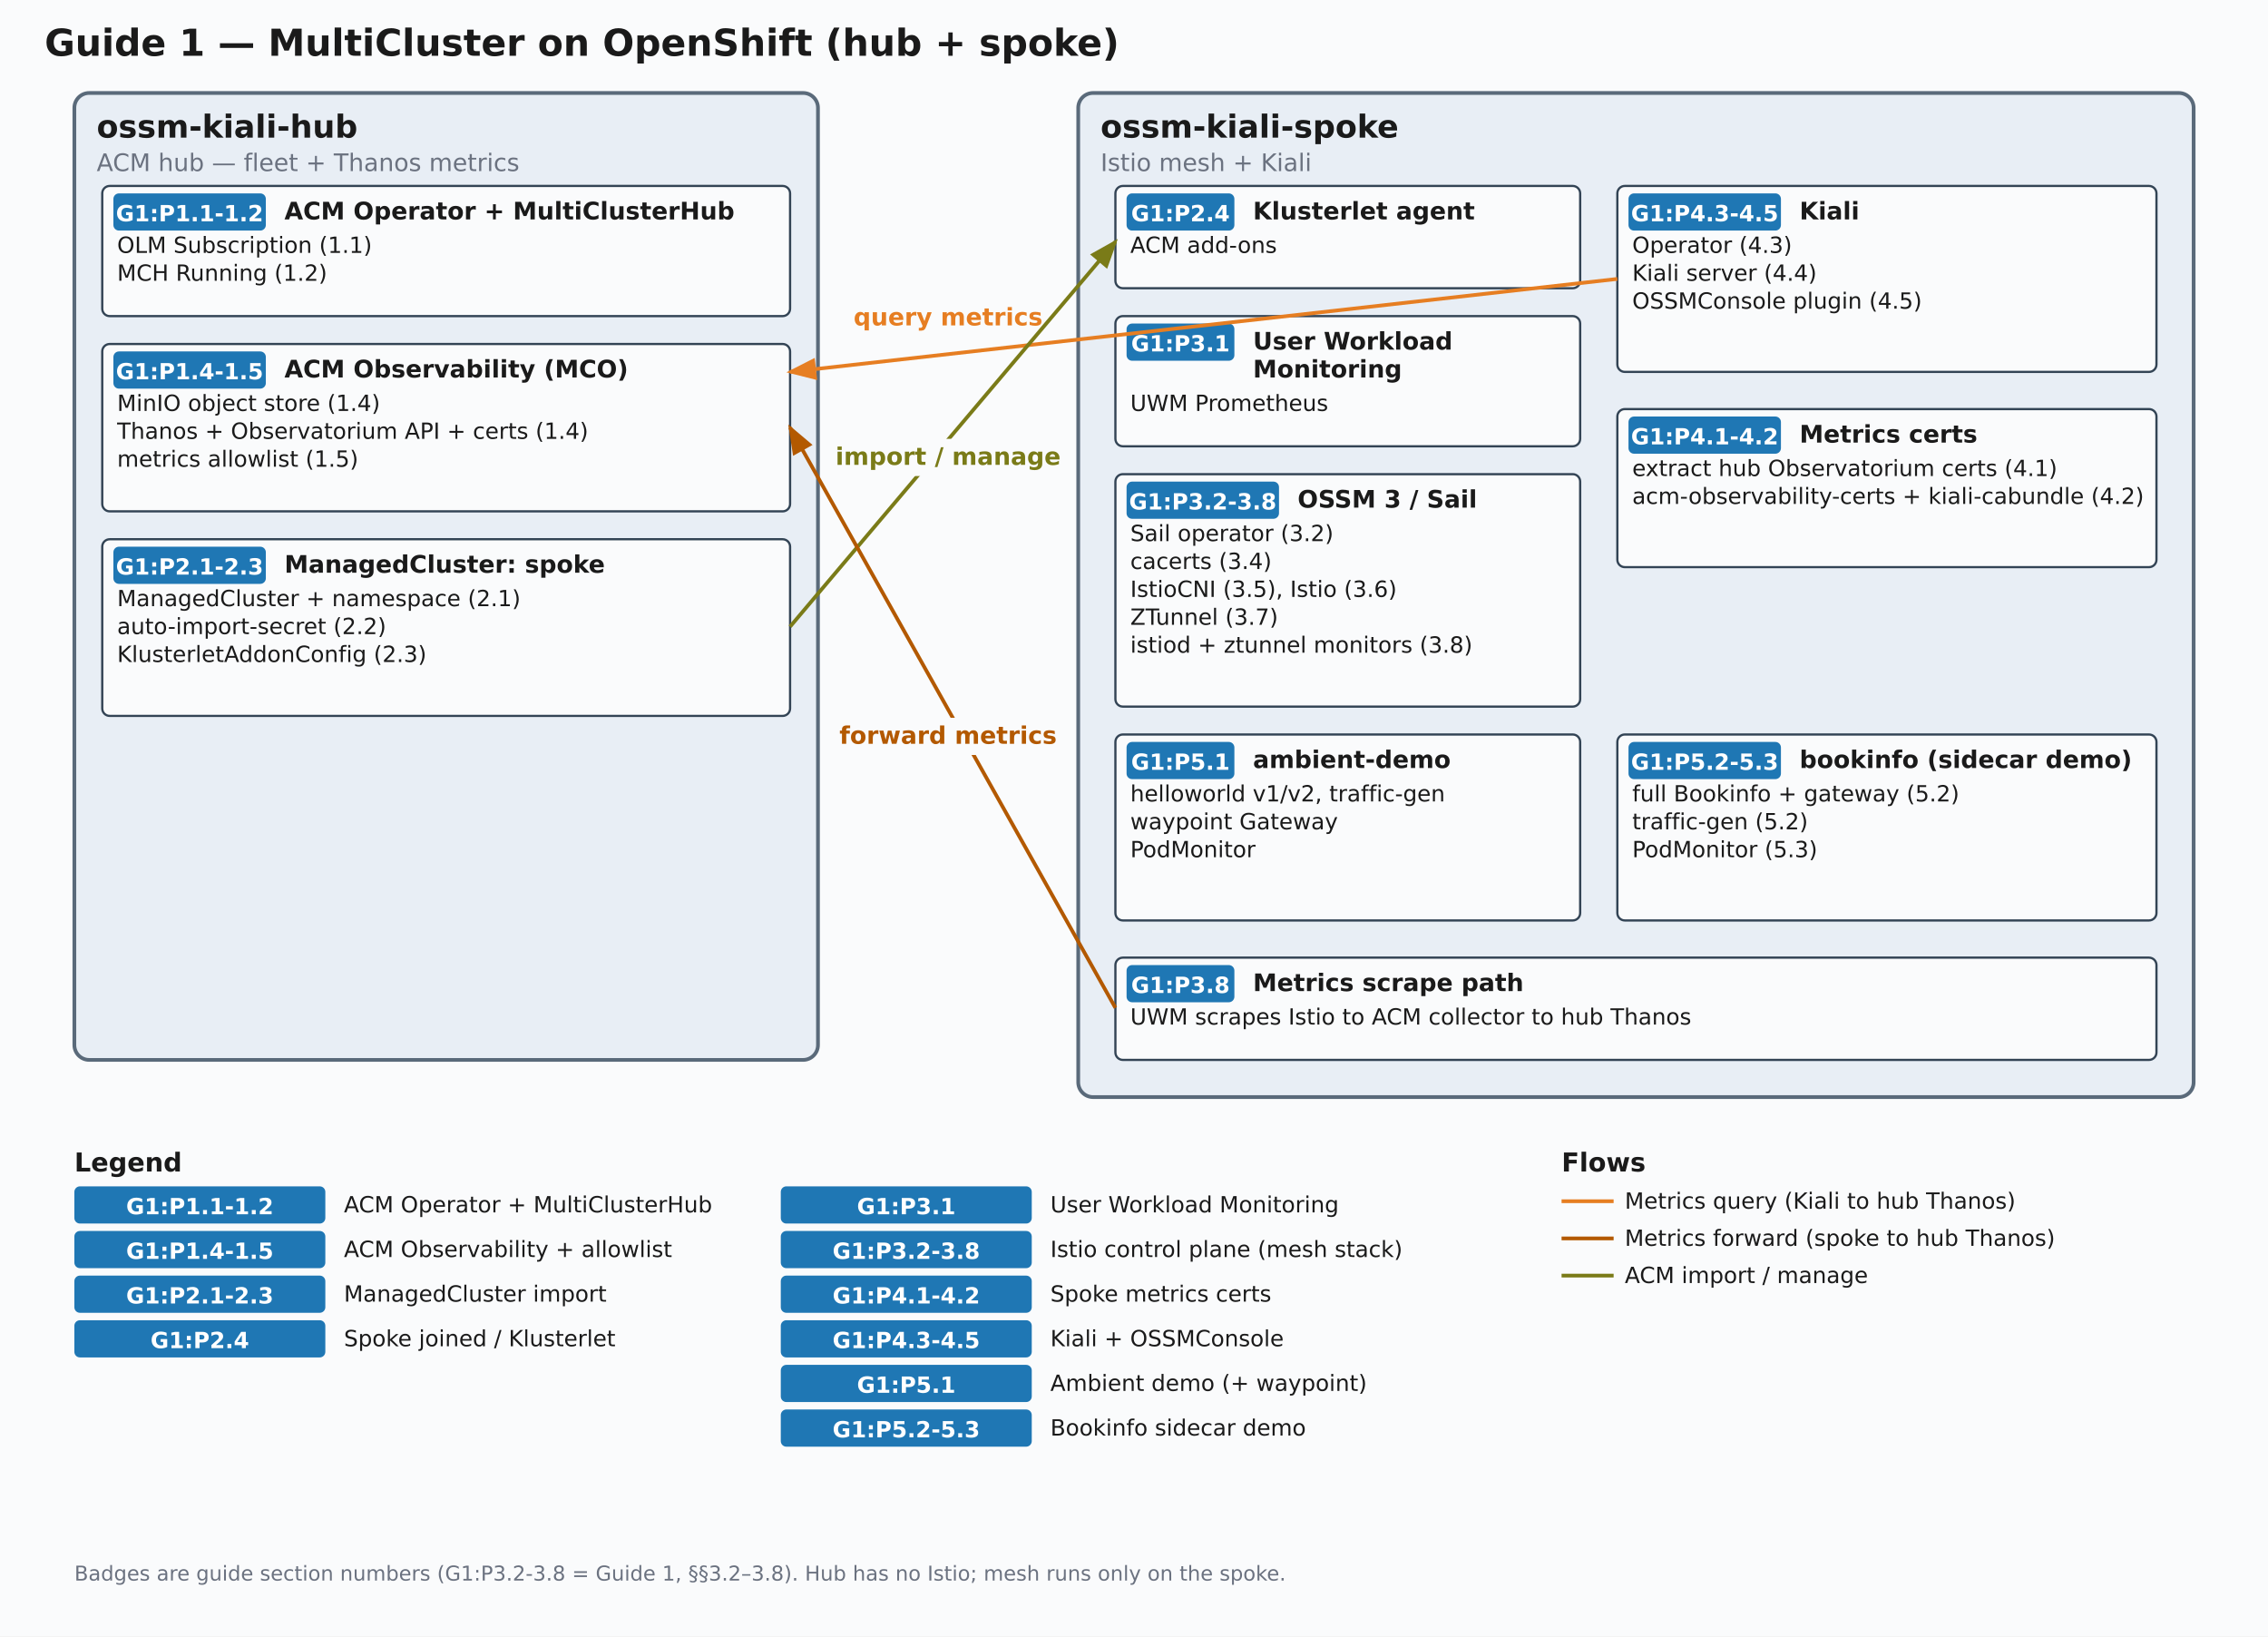
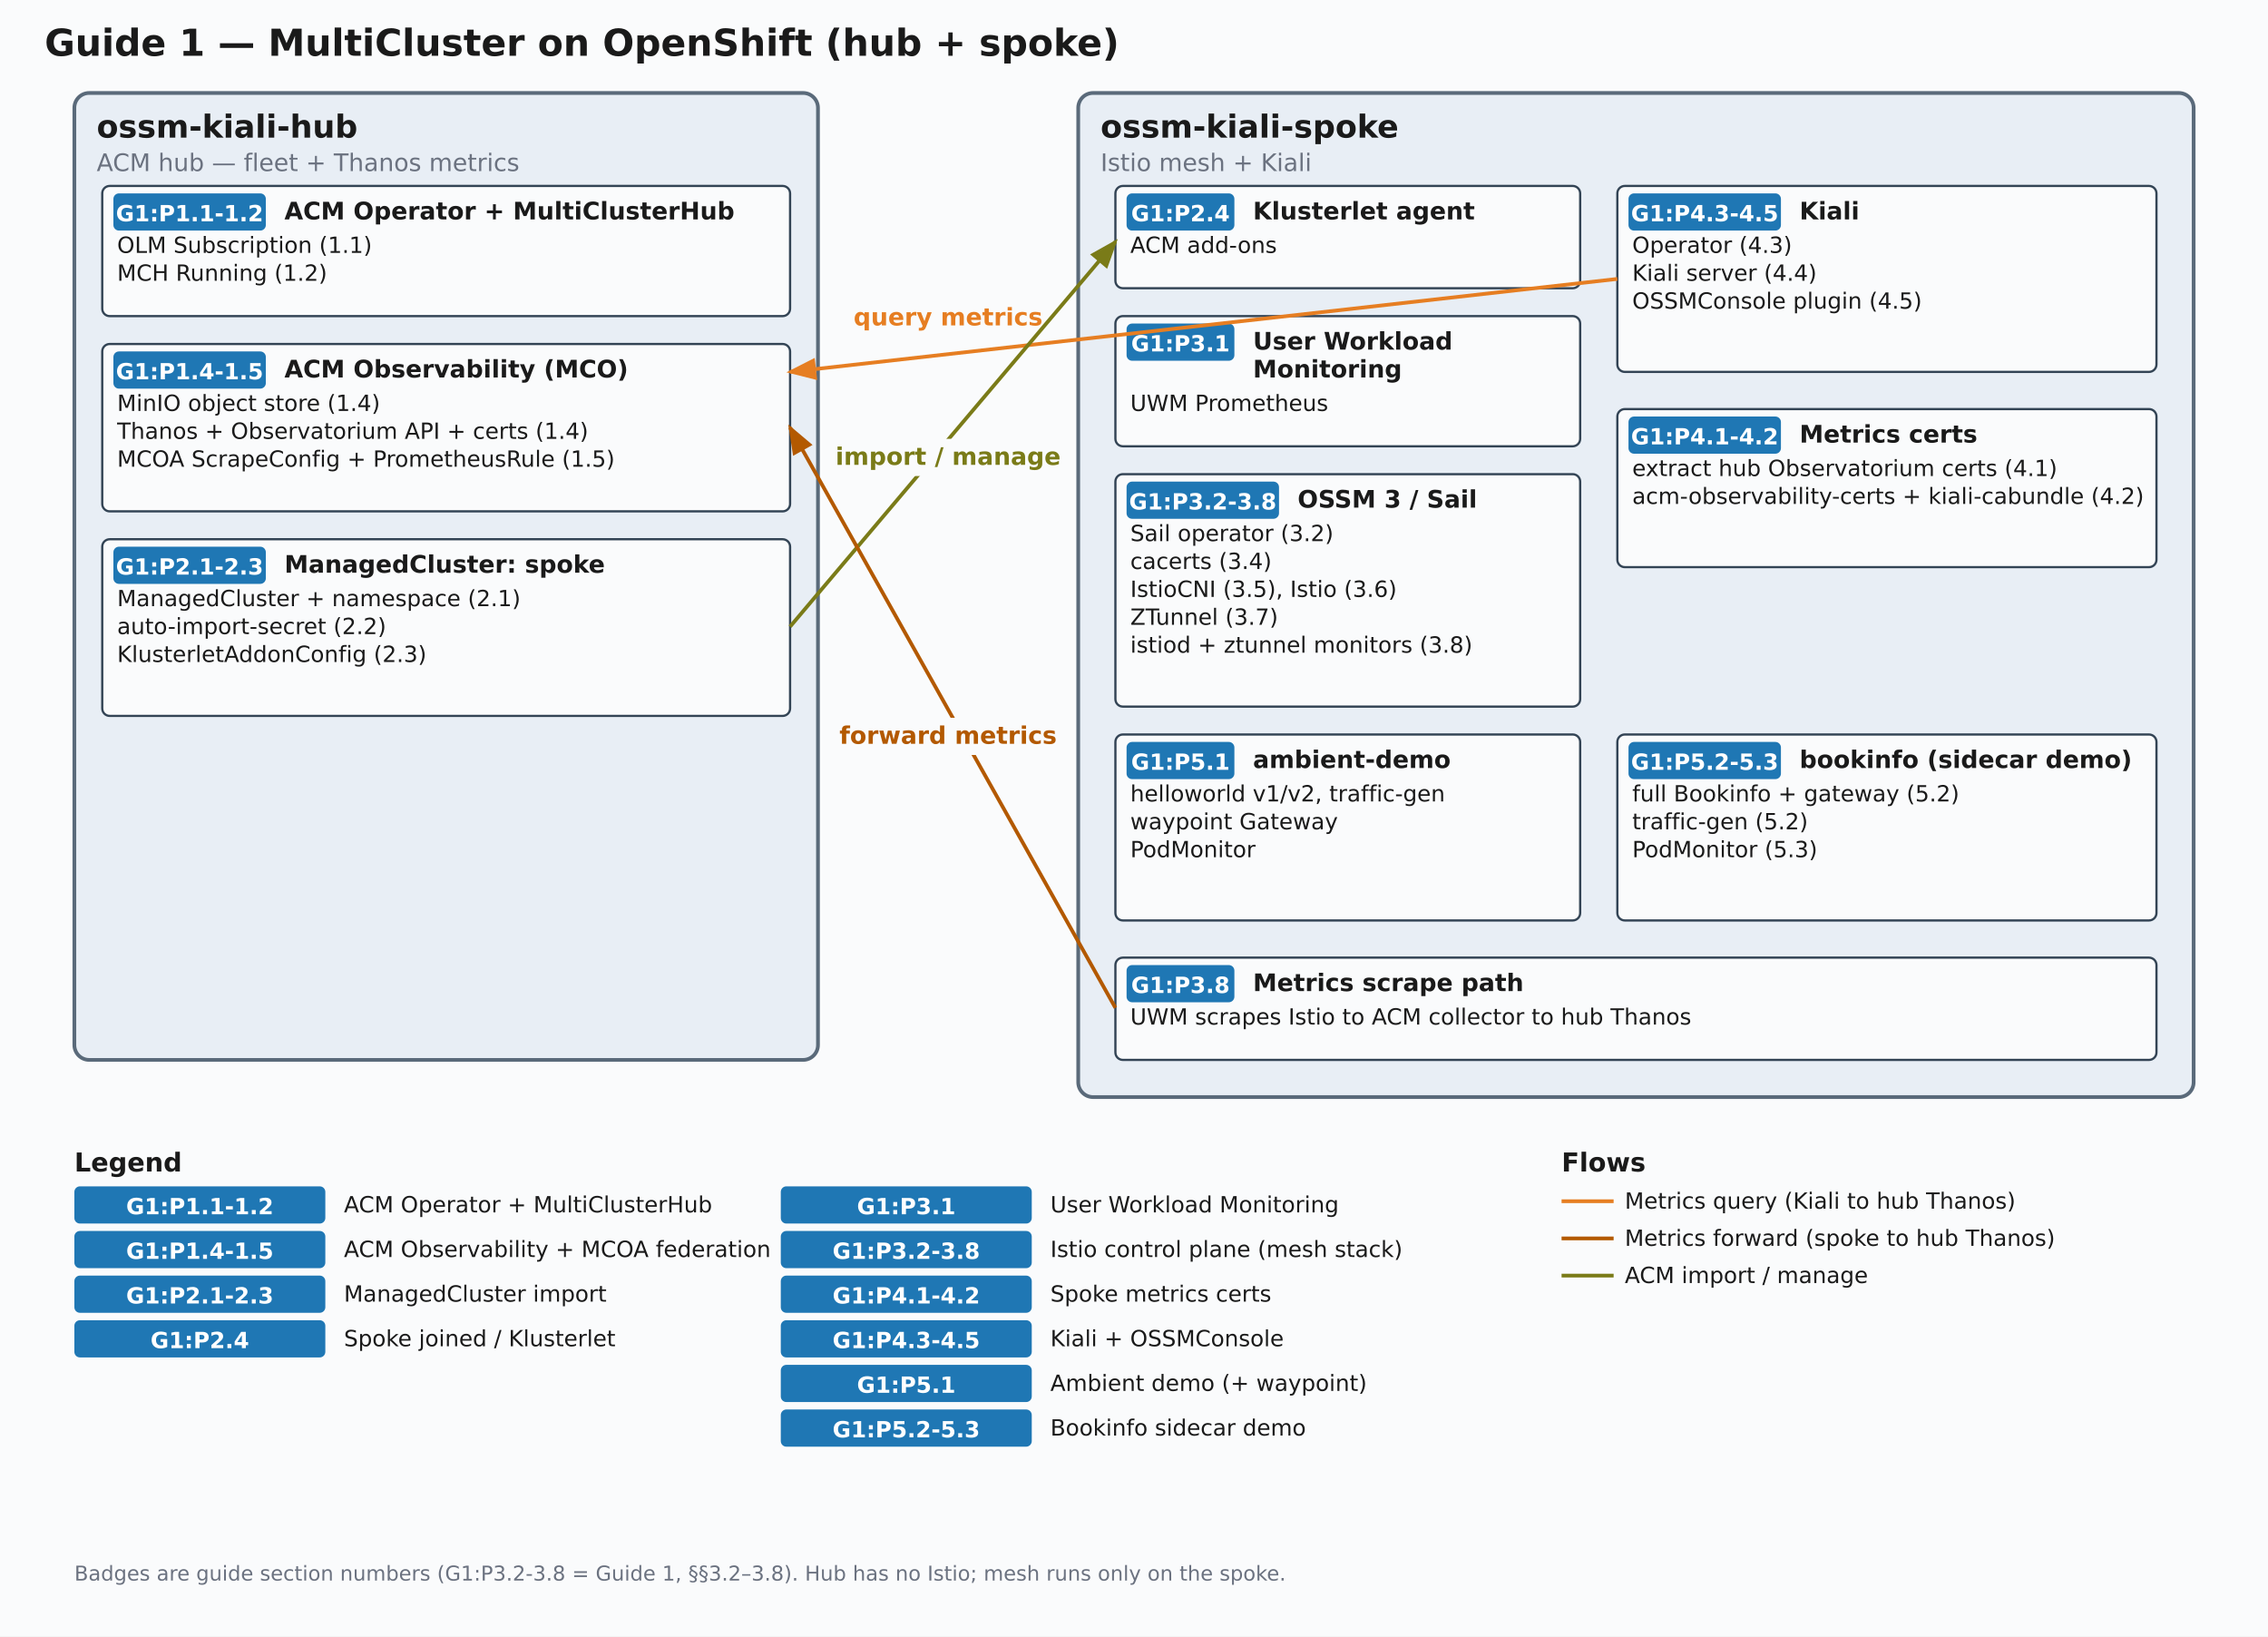
<svg xmlns="http://www.w3.org/2000/svg" width="1220" height="880" viewBox="0 0 1220 880">
  <rect width="100%" height="100%" fill="#fafbfc" />
  <text x="24" y="30" font-size="20" font-weight="bold" font-family="DejaVu Sans, Liberation Sans, Arial, sans-serif" fill="#1a1a1a">Guide 1 — MultiCluster on OpenShift (hub + spoke)</text>
  <rect x="40" y="50" width="400" height="520" rx="8" fill="#e8eef5" stroke="#5a6a7a" stroke-width="2" opacity="1.0" />
  <text x="52" y="74" font-size="17" font-weight="bold" fill="#1a1a1a" text-anchor="start" font-family="DejaVu Sans, Liberation Sans, Arial, sans-serif">ossm-kiali-hub</text>
  <text x="52" y="92" font-size="13" font-weight="normal" fill="#6b7280" text-anchor="start" font-family="DejaVu Sans, Liberation Sans, Arial, sans-serif">ACM hub — fleet + Thanos metrics</text>
  <rect x="580" y="50" width="600" height="540" rx="8" fill="#e8eef5" stroke="#5a6a7a" stroke-width="2" opacity="1.0" />
  <text x="592" y="74" font-size="17" font-weight="bold" fill="#1a1a1a" text-anchor="start" font-family="DejaVu Sans, Liberation Sans, Arial, sans-serif">ossm-kiali-spoke</text>
  <text x="592" y="92" font-size="13" font-weight="normal" fill="#6b7280" text-anchor="start" font-family="DejaVu Sans, Liberation Sans, Arial, sans-serif">Istio mesh + Kiali</text>
  <rect x="55" y="100" width="370" height="70" rx="4" fill="#fafbfc" stroke="#334455" stroke-width="1.2" opacity="1.0" />
  <rect x="61" y="104" width="82.0" height="20" rx="3" fill="#1f77b4" stroke="#1f77b4" stroke-width="0" opacity="1.0" />
  <text x="102.0" y="119" font-size="12" font-weight="bold" fill="#ffffff" text-anchor="middle" font-family="DejaVu Sans, Liberation Sans, Arial, sans-serif">G1:P1.1-1.2</text>
  <text x="153.0" y="118" font-size="13" font-weight="bold" fill="#1a1a1a" text-anchor="start" font-family="DejaVu Sans, Liberation Sans, Arial, sans-serif">ACM Operator + MultiClusterHub</text>
  <text x="63" y="136" font-size="12" font-weight="normal" fill="#1a1a1a" text-anchor="start" font-family="DejaVu Sans, Liberation Sans, Arial, sans-serif">OLM Subscription (1.1)</text>
  <text x="63" y="151" font-size="12" font-weight="normal" fill="#1a1a1a" text-anchor="start" font-family="DejaVu Sans, Liberation Sans, Arial, sans-serif">MCH Running (1.2)</text>
  <rect x="55" y="185" width="370" height="90" rx="4" fill="#fafbfc" stroke="#334455" stroke-width="1.2" opacity="1.0" />
  <rect x="61" y="189" width="82.0" height="20" rx="3" fill="#1f77b4" stroke="#1f77b4" stroke-width="0" opacity="1.0" />
  <text x="102.0" y="204" font-size="12" font-weight="bold" fill="#ffffff" text-anchor="middle" font-family="DejaVu Sans, Liberation Sans, Arial, sans-serif">G1:P1.4-1.5</text>
  <text x="153.0" y="203" font-size="13" font-weight="bold" fill="#1a1a1a" text-anchor="start" font-family="DejaVu Sans, Liberation Sans, Arial, sans-serif">ACM Observability (MCO)</text>
  <text x="63" y="221" font-size="12" font-weight="normal" fill="#1a1a1a" text-anchor="start" font-family="DejaVu Sans, Liberation Sans, Arial, sans-serif">MinIO object store (1.4)</text>
  <text x="63" y="236" font-size="12" font-weight="normal" fill="#1a1a1a" text-anchor="start" font-family="DejaVu Sans, Liberation Sans, Arial, sans-serif">Thanos + Observatorium API + certs (1.4)</text>
-   <text x="63" y="251" font-size="12" font-weight="normal" fill="#1a1a1a" text-anchor="start" font-family="DejaVu Sans, Liberation Sans, Arial, sans-serif">metrics allowlist (1.5)</text>
+   <text x="63" y="251" font-size="12" font-weight="normal" fill="#1a1a1a" text-anchor="start" font-family="DejaVu Sans, Liberation Sans, Arial, sans-serif">MCOA ScrapeConfig + PrometheusRule (1.5)</text>
  <rect x="55" y="290" width="370" height="95" rx="4" fill="#fafbfc" stroke="#334455" stroke-width="1.2" opacity="1.0" />
  <rect x="61" y="294" width="82.0" height="20" rx="3" fill="#1f77b4" stroke="#1f77b4" stroke-width="0" opacity="1.0" />
  <text x="102.0" y="309" font-size="12" font-weight="bold" fill="#ffffff" text-anchor="middle" font-family="DejaVu Sans, Liberation Sans, Arial, sans-serif">G1:P2.1-2.3</text>
  <text x="153.0" y="308" font-size="13" font-weight="bold" fill="#1a1a1a" text-anchor="start" font-family="DejaVu Sans, Liberation Sans, Arial, sans-serif">ManagedCluster: spoke</text>
  <text x="63" y="326" font-size="12" font-weight="normal" fill="#1a1a1a" text-anchor="start" font-family="DejaVu Sans, Liberation Sans, Arial, sans-serif">ManagedCluster + namespace (2.1)</text>
  <text x="63" y="341" font-size="12" font-weight="normal" fill="#1a1a1a" text-anchor="start" font-family="DejaVu Sans, Liberation Sans, Arial, sans-serif">auto-import-secret (2.2)</text>
  <text x="63" y="356" font-size="12" font-weight="normal" fill="#1a1a1a" text-anchor="start" font-family="DejaVu Sans, Liberation Sans, Arial, sans-serif">KlusterletAddonConfig (2.3)</text>
  <rect x="600" y="100" width="250" height="55" rx="4" fill="#fafbfc" stroke="#334455" stroke-width="1.2" opacity="1.0" />
  <rect x="606" y="104" width="58.0" height="20" rx="3" fill="#1f77b4" stroke="#1f77b4" stroke-width="0" opacity="1.0" />
  <text x="635.0" y="119" font-size="12" font-weight="bold" fill="#ffffff" text-anchor="middle" font-family="DejaVu Sans, Liberation Sans, Arial, sans-serif">G1:P2.4</text>
  <text x="674.0" y="118" font-size="13" font-weight="bold" fill="#1a1a1a" text-anchor="start" font-family="DejaVu Sans, Liberation Sans, Arial, sans-serif">Klusterlet agent</text>
  <text x="608" y="136" font-size="12" font-weight="normal" fill="#1a1a1a" text-anchor="start" font-family="DejaVu Sans, Liberation Sans, Arial, sans-serif">ACM add-ons</text>
  <rect x="600" y="170" width="250" height="70" rx="4" fill="#fafbfc" stroke="#334455" stroke-width="1.2" opacity="1.0" />
  <rect x="606" y="174" width="58.0" height="20" rx="3" fill="#1f77b4" stroke="#1f77b4" stroke-width="0" opacity="1.0" />
  <text x="635.0" y="189" font-size="12" font-weight="bold" fill="#ffffff" text-anchor="middle" font-family="DejaVu Sans, Liberation Sans, Arial, sans-serif">G1:P3.1</text>
  <text x="674.0" y="188" font-size="13" font-weight="bold" fill="#1a1a1a" text-anchor="start" font-family="DejaVu Sans, Liberation Sans, Arial, sans-serif">User Workload</text>
  <text x="674.0" y="203" font-size="13" font-weight="bold" fill="#1a1a1a" text-anchor="start" font-family="DejaVu Sans, Liberation Sans, Arial, sans-serif">Monitoring</text>
  <text x="608" y="221" font-size="12" font-weight="normal" fill="#1a1a1a" text-anchor="start" font-family="DejaVu Sans, Liberation Sans, Arial, sans-serif">UWM Prometheus</text>
  <rect x="600" y="255" width="250" height="125" rx="4" fill="#fafbfc" stroke="#334455" stroke-width="1.2" opacity="1.0" />
  <rect x="606" y="259" width="82.0" height="20" rx="3" fill="#1f77b4" stroke="#1f77b4" stroke-width="0" opacity="1.0" />
  <text x="647.0" y="274" font-size="12" font-weight="bold" fill="#ffffff" text-anchor="middle" font-family="DejaVu Sans, Liberation Sans, Arial, sans-serif">G1:P3.2-3.8</text>
  <text x="698.0" y="273" font-size="13" font-weight="bold" fill="#1a1a1a" text-anchor="start" font-family="DejaVu Sans, Liberation Sans, Arial, sans-serif">OSSM 3 / Sail</text>
  <text x="608" y="291" font-size="12" font-weight="normal" fill="#1a1a1a" text-anchor="start" font-family="DejaVu Sans, Liberation Sans, Arial, sans-serif">Sail operator (3.2)</text>
  <text x="608" y="306" font-size="12" font-weight="normal" fill="#1a1a1a" text-anchor="start" font-family="DejaVu Sans, Liberation Sans, Arial, sans-serif">cacerts (3.4)</text>
  <text x="608" y="321" font-size="12" font-weight="normal" fill="#1a1a1a" text-anchor="start" font-family="DejaVu Sans, Liberation Sans, Arial, sans-serif">IstioCNI (3.5), Istio (3.6)</text>
  <text x="608" y="336" font-size="12" font-weight="normal" fill="#1a1a1a" text-anchor="start" font-family="DejaVu Sans, Liberation Sans, Arial, sans-serif">ZTunnel (3.7)</text>
  <text x="608" y="351" font-size="12" font-weight="normal" fill="#1a1a1a" text-anchor="start" font-family="DejaVu Sans, Liberation Sans, Arial, sans-serif">istiod + ztunnel monitors (3.8)</text>
  <rect x="870" y="100" width="290" height="100" rx="4" fill="#fafbfc" stroke="#334455" stroke-width="1.2" opacity="1.0" />
  <rect x="876" y="104" width="82.0" height="20" rx="3" fill="#1f77b4" stroke="#1f77b4" stroke-width="0" opacity="1.0" />
  <text x="917.0" y="119" font-size="12" font-weight="bold" fill="#ffffff" text-anchor="middle" font-family="DejaVu Sans, Liberation Sans, Arial, sans-serif">G1:P4.3-4.5</text>
  <text x="968.0" y="118" font-size="13" font-weight="bold" fill="#1a1a1a" text-anchor="start" font-family="DejaVu Sans, Liberation Sans, Arial, sans-serif">Kiali</text>
  <text x="878" y="136" font-size="12" font-weight="normal" fill="#1a1a1a" text-anchor="start" font-family="DejaVu Sans, Liberation Sans, Arial, sans-serif">Operator (4.3)</text>
  <text x="878" y="151" font-size="12" font-weight="normal" fill="#1a1a1a" text-anchor="start" font-family="DejaVu Sans, Liberation Sans, Arial, sans-serif">Kiali server (4.4)</text>
  <text x="878" y="166" font-size="12" font-weight="normal" fill="#1a1a1a" text-anchor="start" font-family="DejaVu Sans, Liberation Sans, Arial, sans-serif">OSSMConsole plugin (4.5)</text>
  <rect x="870" y="220" width="290" height="85" rx="4" fill="#fafbfc" stroke="#334455" stroke-width="1.2" opacity="1.0" />
  <rect x="876" y="224" width="82.0" height="20" rx="3" fill="#1f77b4" stroke="#1f77b4" stroke-width="0" opacity="1.0" />
  <text x="917.0" y="239" font-size="12" font-weight="bold" fill="#ffffff" text-anchor="middle" font-family="DejaVu Sans, Liberation Sans, Arial, sans-serif">G1:P4.1-4.2</text>
  <text x="968.0" y="238" font-size="13" font-weight="bold" fill="#1a1a1a" text-anchor="start" font-family="DejaVu Sans, Liberation Sans, Arial, sans-serif">Metrics certs</text>
  <text x="878" y="256" font-size="12" font-weight="normal" fill="#1a1a1a" text-anchor="start" font-family="DejaVu Sans, Liberation Sans, Arial, sans-serif">extract hub Observatorium certs (4.1)</text>
  <text x="878" y="271" font-size="12" font-weight="normal" fill="#1a1a1a" text-anchor="start" font-family="DejaVu Sans, Liberation Sans, Arial, sans-serif">acm-observability-certs + kiali-cabundle (4.2)</text>
  <rect x="600" y="395" width="250" height="100" rx="4" fill="#fafbfc" stroke="#334455" stroke-width="1.2" opacity="1.0" />
  <rect x="606" y="399" width="58.0" height="20" rx="3" fill="#1f77b4" stroke="#1f77b4" stroke-width="0" opacity="1.0" />
  <text x="635.0" y="414" font-size="12" font-weight="bold" fill="#ffffff" text-anchor="middle" font-family="DejaVu Sans, Liberation Sans, Arial, sans-serif">G1:P5.1</text>
  <text x="674.0" y="413" font-size="13" font-weight="bold" fill="#1a1a1a" text-anchor="start" font-family="DejaVu Sans, Liberation Sans, Arial, sans-serif">ambient-demo</text>
  <text x="608" y="431" font-size="12" font-weight="normal" fill="#1a1a1a" text-anchor="start" font-family="DejaVu Sans, Liberation Sans, Arial, sans-serif">helloworld v1/v2, traffic-gen</text>
  <text x="608" y="446" font-size="12" font-weight="normal" fill="#1a1a1a" text-anchor="start" font-family="DejaVu Sans, Liberation Sans, Arial, sans-serif">waypoint Gateway</text>
  <text x="608" y="461" font-size="12" font-weight="normal" fill="#1a1a1a" text-anchor="start" font-family="DejaVu Sans, Liberation Sans, Arial, sans-serif">PodMonitor</text>
  <rect x="870" y="395" width="290" height="100" rx="4" fill="#fafbfc" stroke="#334455" stroke-width="1.2" opacity="1.0" />
  <rect x="876" y="399" width="82.0" height="20" rx="3" fill="#1f77b4" stroke="#1f77b4" stroke-width="0" opacity="1.0" />
  <text x="917.0" y="414" font-size="12" font-weight="bold" fill="#ffffff" text-anchor="middle" font-family="DejaVu Sans, Liberation Sans, Arial, sans-serif">G1:P5.2-5.3</text>
  <text x="968.0" y="413" font-size="13" font-weight="bold" fill="#1a1a1a" text-anchor="start" font-family="DejaVu Sans, Liberation Sans, Arial, sans-serif">bookinfo (sidecar demo)</text>
  <text x="878" y="431" font-size="12" font-weight="normal" fill="#1a1a1a" text-anchor="start" font-family="DejaVu Sans, Liberation Sans, Arial, sans-serif">full Bookinfo + gateway (5.2)</text>
  <text x="878" y="446" font-size="12" font-weight="normal" fill="#1a1a1a" text-anchor="start" font-family="DejaVu Sans, Liberation Sans, Arial, sans-serif">traffic-gen (5.2)</text>
  <text x="878" y="461" font-size="12" font-weight="normal" fill="#1a1a1a" text-anchor="start" font-family="DejaVu Sans, Liberation Sans, Arial, sans-serif">PodMonitor (5.3)</text>
  <rect x="600" y="515" width="560" height="55" rx="4" fill="#fafbfc" stroke="#334455" stroke-width="1.2" opacity="1.0" />
  <rect x="606" y="519" width="58.0" height="20" rx="3" fill="#1f77b4" stroke="#1f77b4" stroke-width="0" opacity="1.0" />
  <text x="635.0" y="534" font-size="12" font-weight="bold" fill="#ffffff" text-anchor="middle" font-family="DejaVu Sans, Liberation Sans, Arial, sans-serif">G1:P3.8</text>
  <text x="674.0" y="533" font-size="13" font-weight="bold" fill="#1a1a1a" text-anchor="start" font-family="DejaVu Sans, Liberation Sans, Arial, sans-serif">Metrics scrape path</text>
  <text x="608" y="551" font-size="12" font-weight="normal" fill="#1a1a1a" text-anchor="start" font-family="DejaVu Sans, Liberation Sans, Arial, sans-serif">UWM scrapes Istio to ACM collector to hub Thanos</text>
  <defs>
    <marker id="arrow-end-1" markerWidth="8" markerHeight="8" refX="7" refY="3" orient="auto">
      <path d="M0,0 L8,3 L0,6 Z" fill="#e67e22" />
    </marker>
  </defs>
  <line x1="870" y1="150" x2="425" y2="200" stroke="#e67e22" stroke-width="2" marker-end="url(#arrow-end-1)" />
  <rect x="450.6" y="161" width="118.8" height="20" rx="3" fill="#fafbfc" stroke="#fafbfc" stroke-width="0" opacity="1.0" />
  <text x="510" y="175" font-size="13" font-weight="bold" fill="#e67e22" text-anchor="middle" font-family="DejaVu Sans, Liberation Sans, Arial, sans-serif">query metrics</text>
  <defs>
    <marker id="arrow-end-2" markerWidth="8" markerHeight="8" refX="7" refY="3" orient="auto">
      <path d="M0,0 L8,3 L0,6 Z" fill="#7a7b18" />
    </marker>
  </defs>
  <line x1="425" y1="337" x2="600" y2="130" stroke="#7a7b18" stroke-width="2" marker-end="url(#arrow-end-2)" />
  <rect x="460.0" y="236" width="100" height="20" rx="3" fill="#fafbfc" stroke="#fafbfc" stroke-width="0" opacity="1.0" />
  <text x="510" y="250" font-size="13" font-weight="bold" fill="#7a7b18" text-anchor="middle" font-family="DejaVu Sans, Liberation Sans, Arial, sans-serif">import / manage</text>
  <defs>
    <marker id="arrow-end-3" markerWidth="8" markerHeight="8" refX="7" refY="3" orient="auto">
      <path d="M0,0 L8,3 L0,6 Z" fill="#b35900" />
    </marker>
  </defs>
  <line x1="600" y1="542" x2="425" y2="230" stroke="#b35900" stroke-width="2" marker-end="url(#arrow-end-3)" />
  <rect x="443.0" y="386" width="134.0" height="20" rx="3" fill="#fafbfc" stroke="#fafbfc" stroke-width="0" opacity="1.0" />
  <text x="510" y="400" font-size="13" font-weight="bold" fill="#b35900" text-anchor="middle" font-family="DejaVu Sans, Liberation Sans, Arial, sans-serif">forward metrics</text>
  <text x="40" y="630" font-size="14" font-weight="bold" fill="#1a1a1a" text-anchor="start" font-family="DejaVu Sans, Liberation Sans, Arial, sans-serif">Legend</text>
  <rect x="40" y="638" width="135.0" height="20" rx="3" fill="#1f77b4" stroke="#1f77b4" stroke-width="0" opacity="1.0" />
  <text x="107.5" y="653" font-size="12" font-weight="bold" fill="#ffffff" text-anchor="middle" font-family="DejaVu Sans, Liberation Sans, Arial, sans-serif">G1:P1.1-1.2</text>
  <text x="185.0" y="652" font-size="12" font-weight="normal" fill="#1a1a1a" text-anchor="start" font-family="DejaVu Sans, Liberation Sans, Arial, sans-serif">ACM Operator + MultiClusterHub</text>
  <rect x="40" y="662" width="135.0" height="20" rx="3" fill="#1f77b4" stroke="#1f77b4" stroke-width="0" opacity="1.0" />
  <text x="107.5" y="677" font-size="12" font-weight="bold" fill="#ffffff" text-anchor="middle" font-family="DejaVu Sans, Liberation Sans, Arial, sans-serif">G1:P1.4-1.5</text>
-   <text x="185.0" y="676" font-size="12" font-weight="normal" fill="#1a1a1a" text-anchor="start" font-family="DejaVu Sans, Liberation Sans, Arial, sans-serif">ACM Observability + allowlist</text>
+   <text x="185.0" y="676" font-size="12" font-weight="normal" fill="#1a1a1a" text-anchor="start" font-family="DejaVu Sans, Liberation Sans, Arial, sans-serif">ACM Observability + MCOA federation</text>
  <rect x="40" y="686" width="135.0" height="20" rx="3" fill="#1f77b4" stroke="#1f77b4" stroke-width="0" opacity="1.0" />
  <text x="107.5" y="701" font-size="12" font-weight="bold" fill="#ffffff" text-anchor="middle" font-family="DejaVu Sans, Liberation Sans, Arial, sans-serif">G1:P2.1-2.3</text>
  <text x="185.0" y="700" font-size="12" font-weight="normal" fill="#1a1a1a" text-anchor="start" font-family="DejaVu Sans, Liberation Sans, Arial, sans-serif">ManagedCluster import</text>
  <rect x="40" y="710" width="135.0" height="20" rx="3" fill="#1f77b4" stroke="#1f77b4" stroke-width="0" opacity="1.0" />
  <text x="107.5" y="725" font-size="12" font-weight="bold" fill="#ffffff" text-anchor="middle" font-family="DejaVu Sans, Liberation Sans, Arial, sans-serif">G1:P2.4</text>
  <text x="185.0" y="724" font-size="12" font-weight="normal" fill="#1a1a1a" text-anchor="start" font-family="DejaVu Sans, Liberation Sans, Arial, sans-serif">Spoke joined / Klusterlet</text>
  <rect x="420" y="638" width="135.0" height="20" rx="3" fill="#1f77b4" stroke="#1f77b4" stroke-width="0" opacity="1.0" />
  <text x="487.5" y="653" font-size="12" font-weight="bold" fill="#ffffff" text-anchor="middle" font-family="DejaVu Sans, Liberation Sans, Arial, sans-serif">G1:P3.1</text>
  <text x="565.0" y="652" font-size="12" font-weight="normal" fill="#1a1a1a" text-anchor="start" font-family="DejaVu Sans, Liberation Sans, Arial, sans-serif">User Workload Monitoring</text>
  <rect x="420" y="662" width="135.0" height="20" rx="3" fill="#1f77b4" stroke="#1f77b4" stroke-width="0" opacity="1.0" />
  <text x="487.5" y="677" font-size="12" font-weight="bold" fill="#ffffff" text-anchor="middle" font-family="DejaVu Sans, Liberation Sans, Arial, sans-serif">G1:P3.2-3.8</text>
  <text x="565.0" y="676" font-size="12" font-weight="normal" fill="#1a1a1a" text-anchor="start" font-family="DejaVu Sans, Liberation Sans, Arial, sans-serif">Istio control plane (mesh stack)</text>
  <rect x="420" y="686" width="135.0" height="20" rx="3" fill="#1f77b4" stroke="#1f77b4" stroke-width="0" opacity="1.0" />
  <text x="487.5" y="701" font-size="12" font-weight="bold" fill="#ffffff" text-anchor="middle" font-family="DejaVu Sans, Liberation Sans, Arial, sans-serif">G1:P4.1-4.2</text>
  <text x="565.0" y="700" font-size="12" font-weight="normal" fill="#1a1a1a" text-anchor="start" font-family="DejaVu Sans, Liberation Sans, Arial, sans-serif">Spoke metrics certs</text>
  <rect x="420" y="710" width="135.0" height="20" rx="3" fill="#1f77b4" stroke="#1f77b4" stroke-width="0" opacity="1.0" />
  <text x="487.5" y="725" font-size="12" font-weight="bold" fill="#ffffff" text-anchor="middle" font-family="DejaVu Sans, Liberation Sans, Arial, sans-serif">G1:P4.3-4.5</text>
  <text x="565.0" y="724" font-size="12" font-weight="normal" fill="#1a1a1a" text-anchor="start" font-family="DejaVu Sans, Liberation Sans, Arial, sans-serif">Kiali + OSSMConsole</text>
  <rect x="420" y="734" width="135.0" height="20" rx="3" fill="#1f77b4" stroke="#1f77b4" stroke-width="0" opacity="1.0" />
  <text x="487.5" y="749" font-size="12" font-weight="bold" fill="#ffffff" text-anchor="middle" font-family="DejaVu Sans, Liberation Sans, Arial, sans-serif">G1:P5.1</text>
  <text x="565.0" y="748" font-size="12" font-weight="normal" fill="#1a1a1a" text-anchor="start" font-family="DejaVu Sans, Liberation Sans, Arial, sans-serif">Ambient demo (+ waypoint)</text>
  <rect x="420" y="758" width="135.0" height="20" rx="3" fill="#1f77b4" stroke="#1f77b4" stroke-width="0" opacity="1.0" />
  <text x="487.5" y="773" font-size="12" font-weight="bold" fill="#ffffff" text-anchor="middle" font-family="DejaVu Sans, Liberation Sans, Arial, sans-serif">G1:P5.2-5.3</text>
  <text x="565.0" y="772" font-size="12" font-weight="normal" fill="#1a1a1a" text-anchor="start" font-family="DejaVu Sans, Liberation Sans, Arial, sans-serif">Bookinfo sidecar demo</text>
  <text x="840" y="630" font-size="14" font-weight="bold" fill="#1a1a1a" text-anchor="start" font-family="DejaVu Sans, Liberation Sans, Arial, sans-serif">Flows</text>
  <line x1="840" y1="646" x2="868" y2="646" stroke="#e67e22" stroke-width="2" />
  <text x="874" y="650" font-size="12" font-weight="normal" fill="#1a1a1a" text-anchor="start" font-family="DejaVu Sans, Liberation Sans, Arial, sans-serif">Metrics query (Kiali to hub Thanos)</text>
  <line x1="840" y1="666" x2="868" y2="666" stroke="#b35900" stroke-width="2" />
  <text x="874" y="670" font-size="12" font-weight="normal" fill="#1a1a1a" text-anchor="start" font-family="DejaVu Sans, Liberation Sans, Arial, sans-serif">Metrics forward (spoke to hub Thanos)</text>
  <line x1="840" y1="686" x2="868" y2="686" stroke="#7a7b18" stroke-width="2" />
  <text x="874" y="690" font-size="12" font-weight="normal" fill="#1a1a1a" text-anchor="start" font-family="DejaVu Sans, Liberation Sans, Arial, sans-serif">ACM import / manage</text>
  <text x="40" y="850" font-size="11" font-weight="normal" fill="#6b7280" text-anchor="start" font-family="DejaVu Sans, Liberation Sans, Arial, sans-serif">Badges are guide section numbers (G1:P3.2-3.8 = Guide 1, §§3.2–3.8). Hub has no Istio; mesh runs only on the spoke.</text>
</svg>
